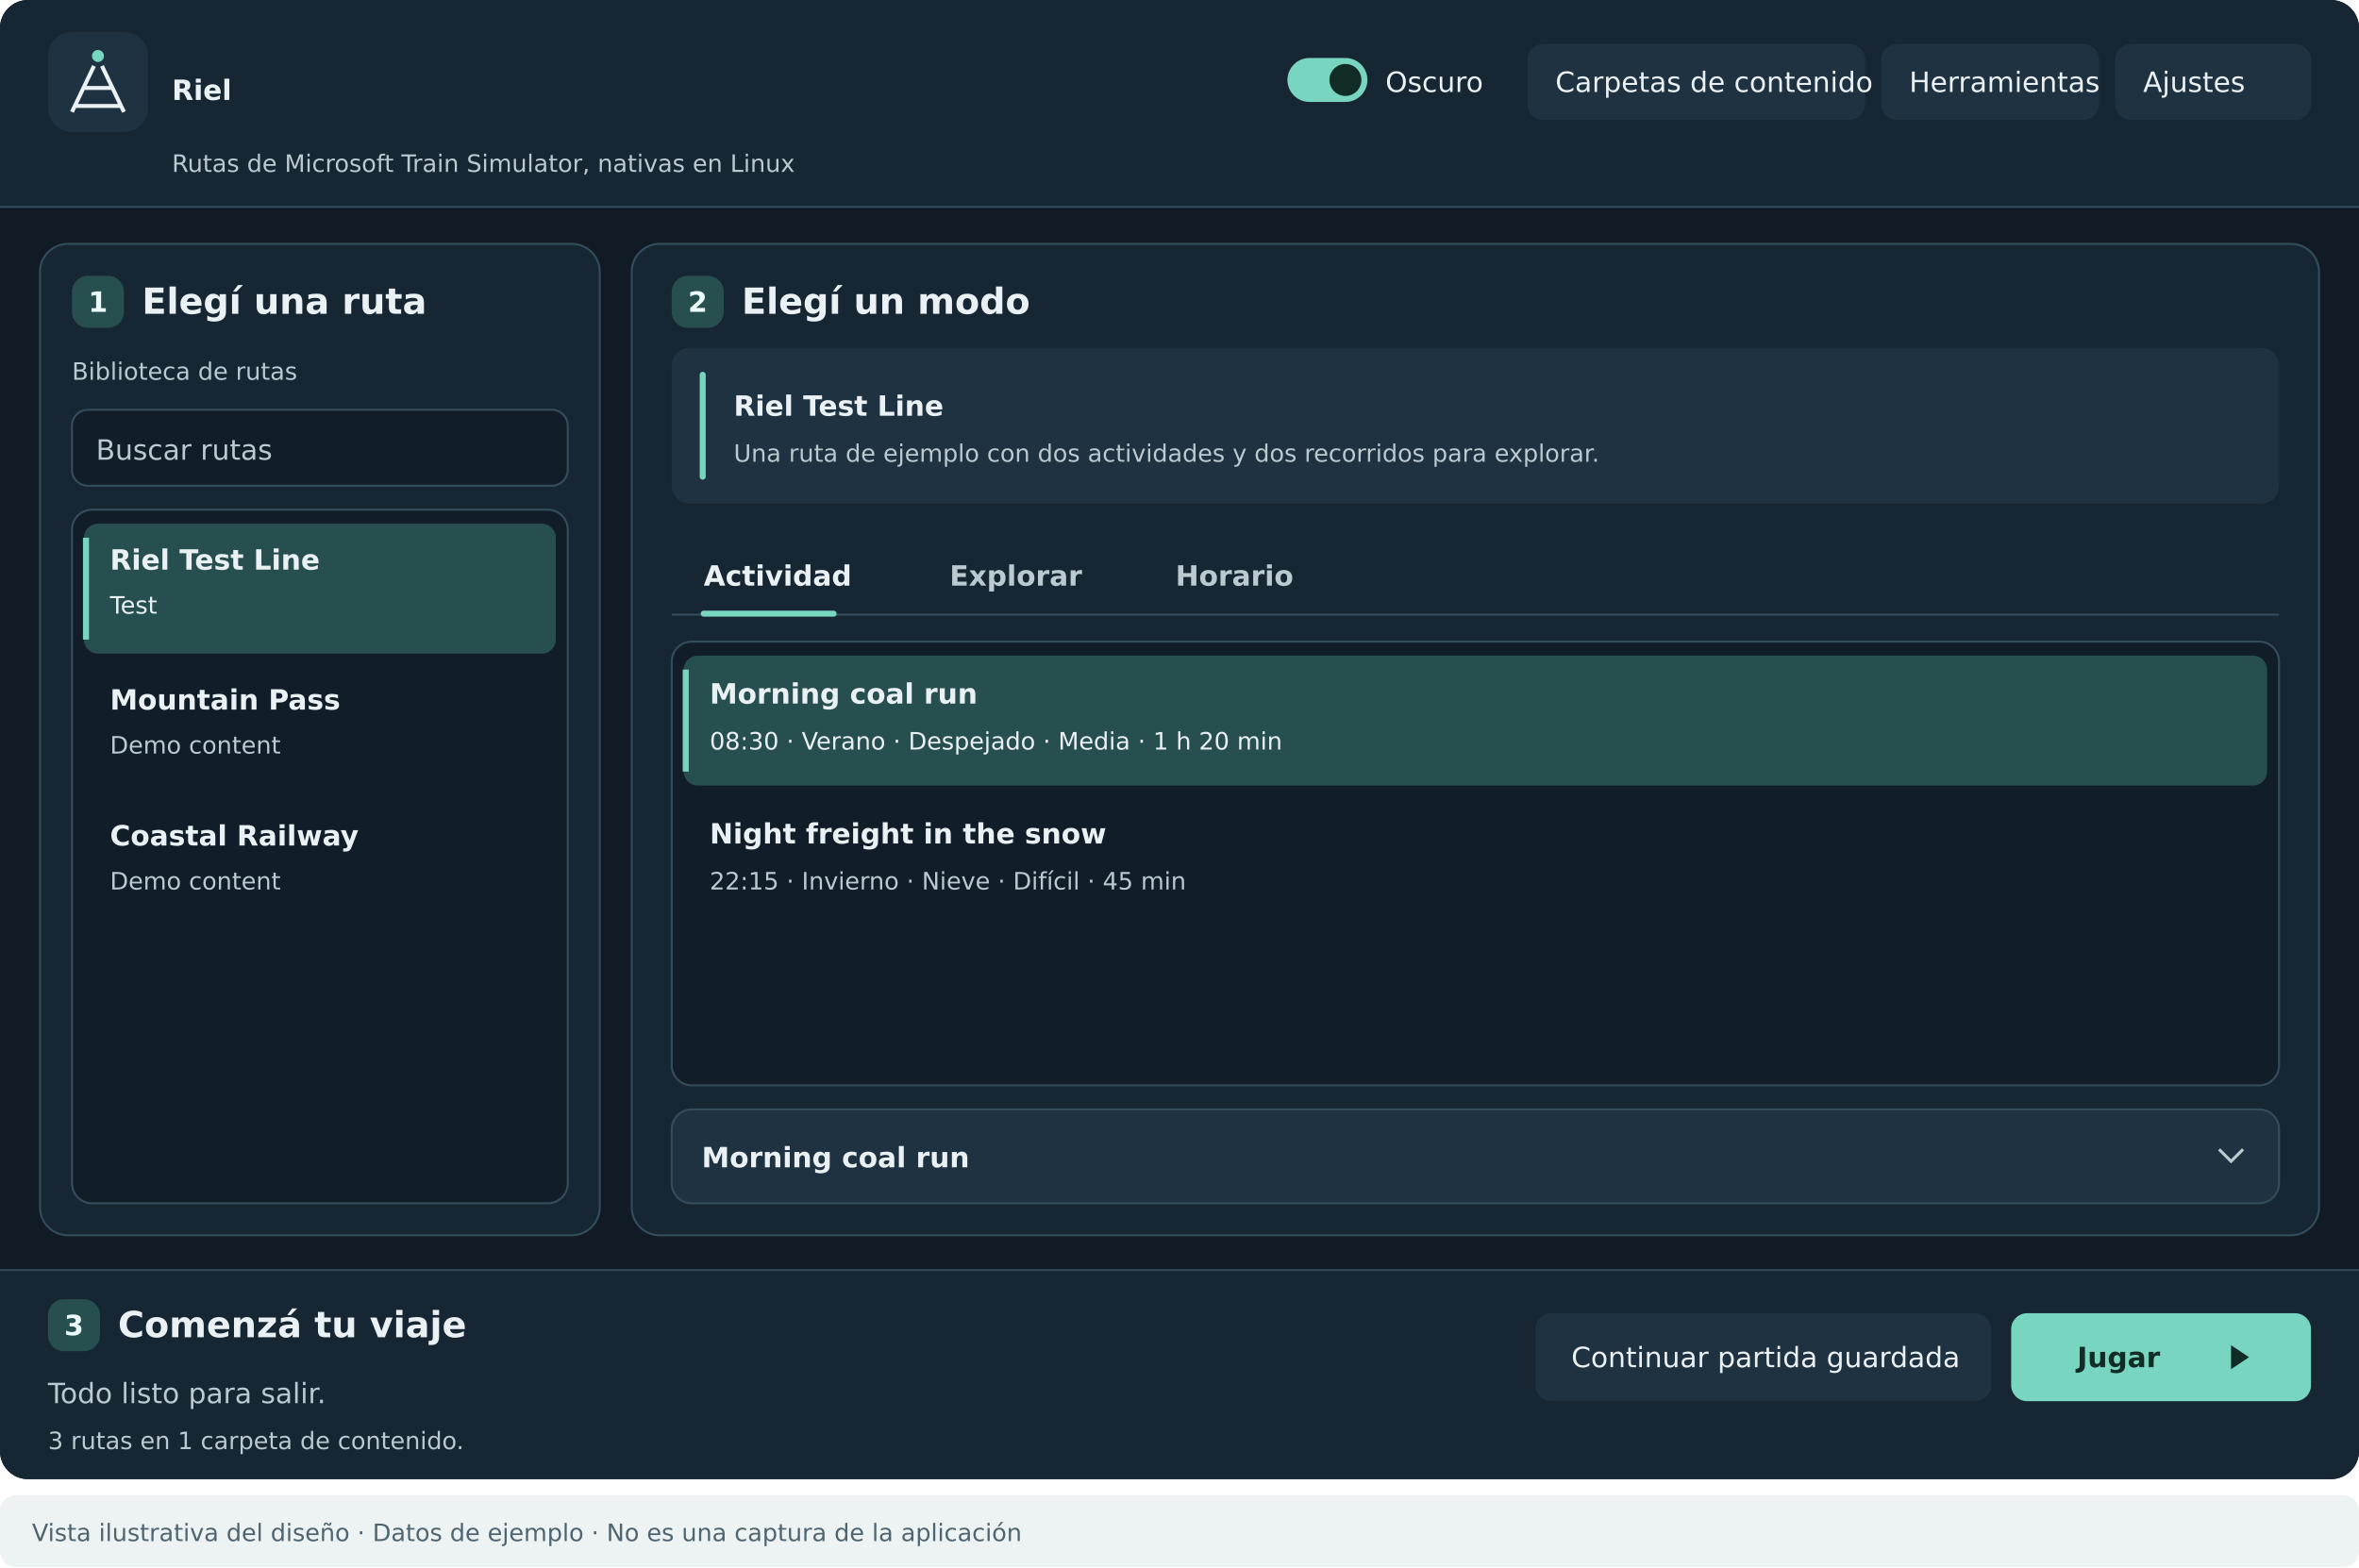
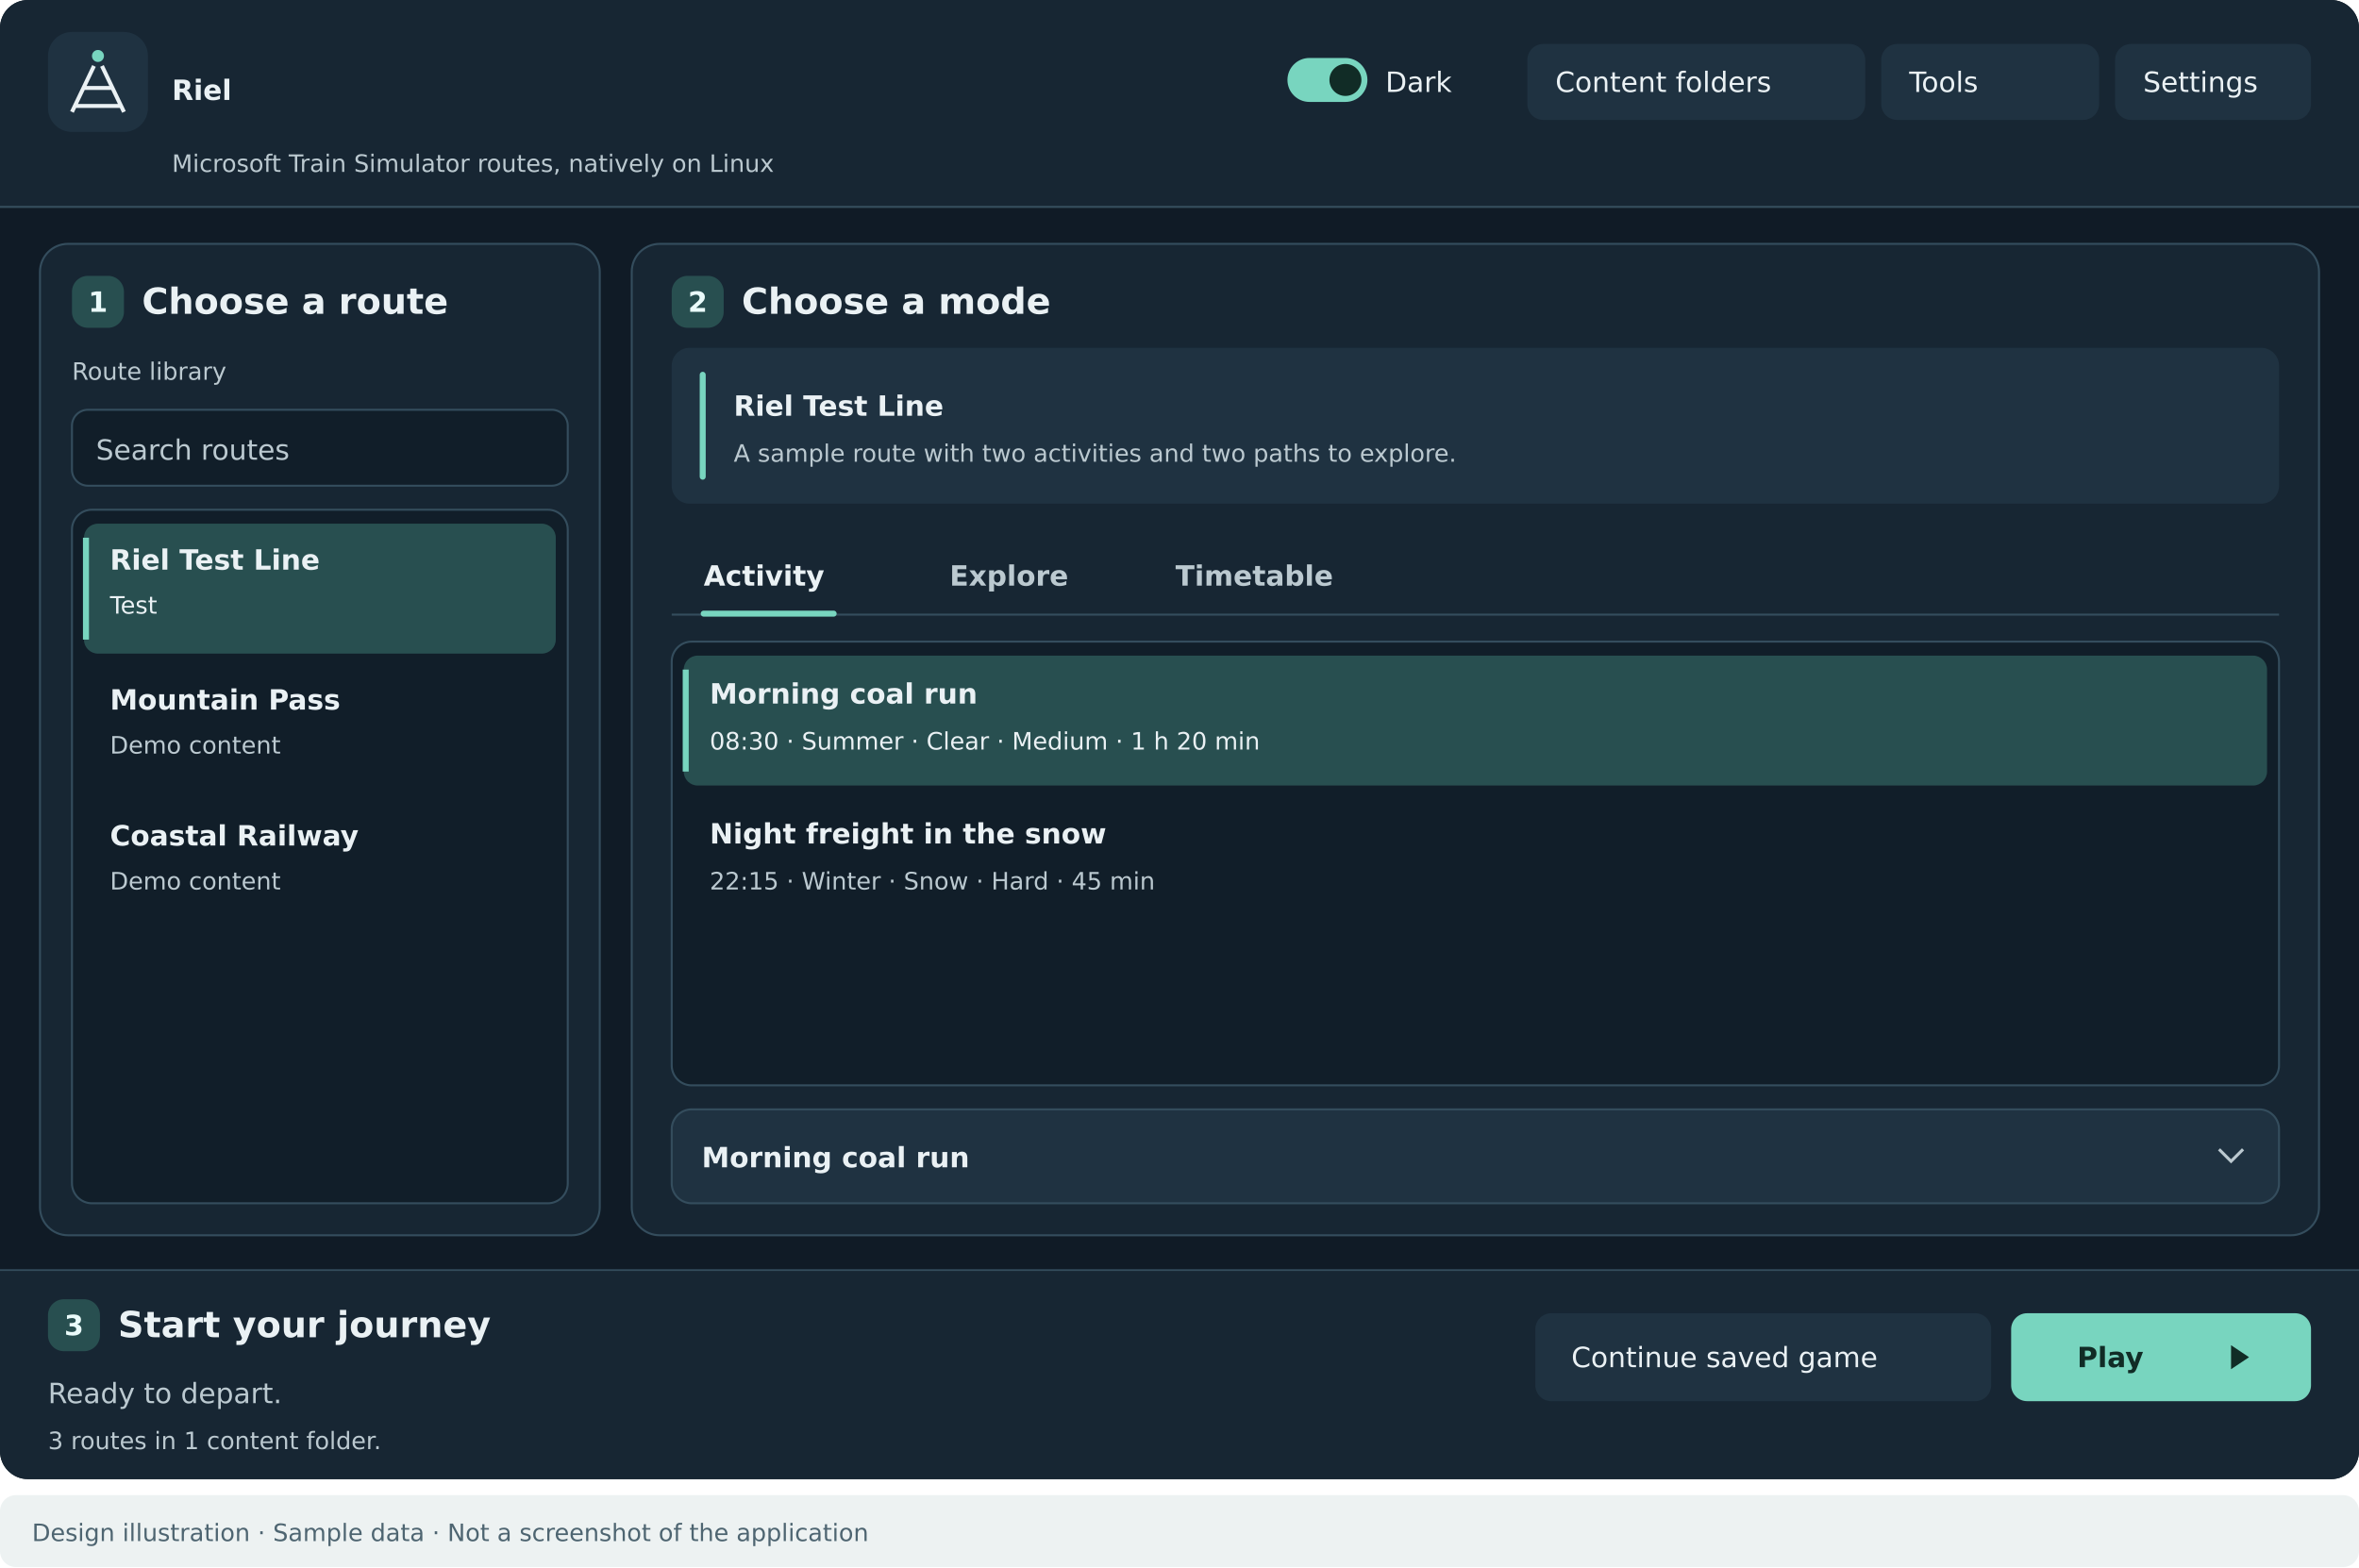
<svg xmlns="http://www.w3.org/2000/svg" width="1180" height="784" viewBox="0 0 1180 784" role="img" aria-labelledby="title description">
  <defs>
    <clipPath id="window">
      <rect width="1180" height="740" rx="14" />
    </clipPath>
    <style>
      text { font-family: DejaVu Sans, sans-serif; fill: #EAF1F4; font-size: 14px; }
      .secondary { fill: #BBC9D0; }
      .small { font-size: 12px; }
      .heading { font-size: 18px; font-weight: 600; }
      .bold { font-weight: 600; }
      .step { fill: #EAFBFA; font-weight: bold; text-anchor: middle; }
      .surface { fill: #172633; stroke: #344D5D; }
      .raised { fill: #1F3241; }
      .inset { fill: #111E29; stroke: #344D5D; }
      .selected { fill: #284F50; }
    </style>
  </defs>
  <g clip-path="url(#window)">
    <rect width="1180" height="740" fill="#101B26" />
    <rect width="1180" height="104" fill="#172633" />
    <path d="M0 103.5H1180M0 635.5H1180" stroke="#344D5D" />
    <rect x="24" y="16" width="50" height="50" rx="12" class="raised" />
    <circle cx="49" cy="28" r="3" fill="#78D5BF" />
    <path d="M47 33L36 56M51 33L62 56M42 44H56M38 53H60" stroke="#EAF1F4" stroke-width="2" fill="none" />
    <text x="86" y="50" font-size="25" font-weight="bold">Riel</text>
-     <text x="86" y="86" class="secondary small">Rutas de Microsoft Train Simulator, nativas en Linux</text>
+     <text x="86" y="86" class="secondary small">Microsoft Train Simulator routes, natively on Linux</text>
    <rect x="644" y="29" width="40" height="22" rx="11" fill="#78D5BF" />
    <circle cx="673" cy="40" r="8" fill="#112C26" />
-     <text x="693" y="46">Oscuro</text>
+     <text x="693" y="46">Dark</text>
    <rect x="764" y="22" width="169" height="38" rx="8" class="raised" />
-     <text x="778" y="46">Carpetas de contenido</text>
+     <text x="778" y="46">Content folders</text>
    <rect x="941" y="22" width="109" height="38" rx="8" class="raised" />
-     <text x="955" y="46">Herramientas</text>
+     <text x="955" y="46">Tools</text>
    <rect x="1058" y="22" width="98" height="38" rx="8" class="raised" />
-     <text x="1072" y="46">Ajustes</text>
+     <text x="1072" y="46">Settings</text>
    <rect x="20" y="122" width="280" height="496" rx="14" class="surface" />
    <rect x="36" y="138" width="26" height="26" rx="8" class="selected" />
    <text x="49" y="156" class="step">1</text>
-     <text x="71" y="157" class="heading">Elegí una ruta</text>
-     <text x="36" y="190" class="secondary small">Biblioteca de rutas</text>
+     <text x="71" y="157" class="heading">Choose a route</text>
+     <text x="36" y="190" class="secondary small">Route library</text>
    <rect x="36" y="205" width="248" height="38" rx="8" class="inset" />
-     <text x="48" y="230" class="secondary">Buscar rutas</text>
+     <text x="48" y="230" class="secondary">Search routes</text>
    <rect x="36" y="255" width="248" height="347" rx="10" class="inset" />
    <rect x="42" y="262" width="236" height="65" rx="7" class="selected" />
    <path d="M43 269V320" stroke="#78D5BF" stroke-width="3" />
    <text x="55" y="285" class="bold">Riel Test Line</text>
    <text x="55" y="307" class="small">Test</text>
    <text x="55" y="355" class="bold">Mountain Pass</text>
    <text x="55" y="377" class="secondary small">Demo content</text>
    <text x="55" y="423" class="bold">Coastal Railway</text>
    <text x="55" y="445" class="secondary small">Demo content</text>
    <rect x="316" y="122" width="844" height="496" rx="14" class="surface" />
    <rect x="336" y="138" width="26" height="26" rx="8" class="selected" />
    <text x="349" y="156" class="step">2</text>
-     <text x="371" y="157" class="heading">Elegí un modo</text>
+     <text x="371" y="157" class="heading">Choose a mode</text>
    <rect x="336" y="174" width="804" height="78" rx="9" class="raised" />
    <rect x="350" y="186" width="3" height="54" rx="1.5" fill="#78D5BF" />
    <text x="367" y="208" font-size="23" font-weight="600">Riel Test Line</text>
-     <text x="367" y="231" class="secondary small">Una ruta de ejemplo con dos actividades y dos recorridos para explorar.</text>
-     <text x="352" y="293" class="bold">Actividad</text>
-     <text x="475" y="293" class="secondary bold">Explorar</text>
-     <text x="588" y="293" class="secondary bold">Horario</text>
+     <text x="367" y="231" class="secondary small">A sample route with two activities and two paths to explore.</text>
+     <text x="352" y="293" class="bold">Activity</text>
+     <text x="475" y="293" class="secondary bold">Explore</text>
+     <text x="588" y="293" class="secondary bold">Timetable</text>
    <path d="M336 307.5H1140" stroke="#344D5D" />
    <path d="M352 307H417" stroke="#78D5BF" stroke-width="3" stroke-linecap="round" />
    <rect x="336" y="321" width="804" height="222" rx="10" class="inset" />
    <rect x="342" y="328" width="792" height="65" rx="7" class="selected" />
    <path d="M343 335V386" stroke="#78D5BF" stroke-width="3" />
    <text x="355" y="352" class="bold">Morning coal run</text>
-     <text x="355" y="375" class="small">08:30 · Verano · Despejado · Media · 1 h 20 min</text>
+     <text x="355" y="375" class="small">08:30 · Summer · Clear · Medium · 1 h 20 min</text>
    <text x="355" y="422" class="bold">Night freight in the snow</text>
-     <text x="355" y="445" class="secondary small">22:15 · Invierno · Nieve · Difícil · 45 min</text>
+     <text x="355" y="445" class="secondary small">22:15 · Winter · Snow · Hard · 45 min</text>
    <rect x="336" y="555" width="804" height="47" rx="10" fill="#1F3241" stroke="#344D5D" />
    <text x="351" y="584" class="bold">Morning coal run</text>
    <path d="M1110 575L1116 581L1122 575" fill="none" stroke="#BBC9D0" stroke-width="1.5" />
    <rect x="0" y="636" width="1180" height="104" fill="#172633" />
    <rect x="24" y="650" width="26" height="26" rx="8" class="selected" />
    <text x="37" y="668" class="step">3</text>
-     <text x="59" y="669" class="heading">Comenzá tu viaje</text>
-     <text x="24" y="702" class="secondary">Todo listo para salir.</text>
-     <text x="24" y="725" class="secondary small">3 rutas en 1 carpeta de contenido.</text>
+     <text x="59" y="669" class="heading">Start your journey</text>
+     <text x="24" y="702" class="secondary">Ready to depart.</text>
+     <text x="24" y="725" class="secondary small">3 routes in 1 content folder.</text>
    <rect x="768" y="657" width="228" height="44" rx="8" class="raised" />
-     <text x="786" y="684">Continuar partida guardada</text>
+     <text x="786" y="684">Continue saved game</text>
    <rect x="1006" y="657" width="150" height="44" rx="8" fill="#78D5BF" />
-     <text x="1039" y="684" font-weight="600" style="fill:#112C26">Jugar</text>
+     <text x="1039" y="684" font-weight="600" style="fill:#112C26">Play</text>
    <path d="M1116 673L1125 679L1116 685Z" fill="#112C26" />
  </g>
  <rect y="748" width="1180" height="36" rx="8" fill="#EDF2F2" />
-   <text x="16" y="771" class="small" style="fill:#4E6571">Vista ilustrativa del diseño · Datos de ejemplo · No es una captura de la aplicación</text>
+   <text x="16" y="771" class="small" style="fill:#4E6571">Design illustration · Sample data · Not a screenshot of the application</text>
</svg>
